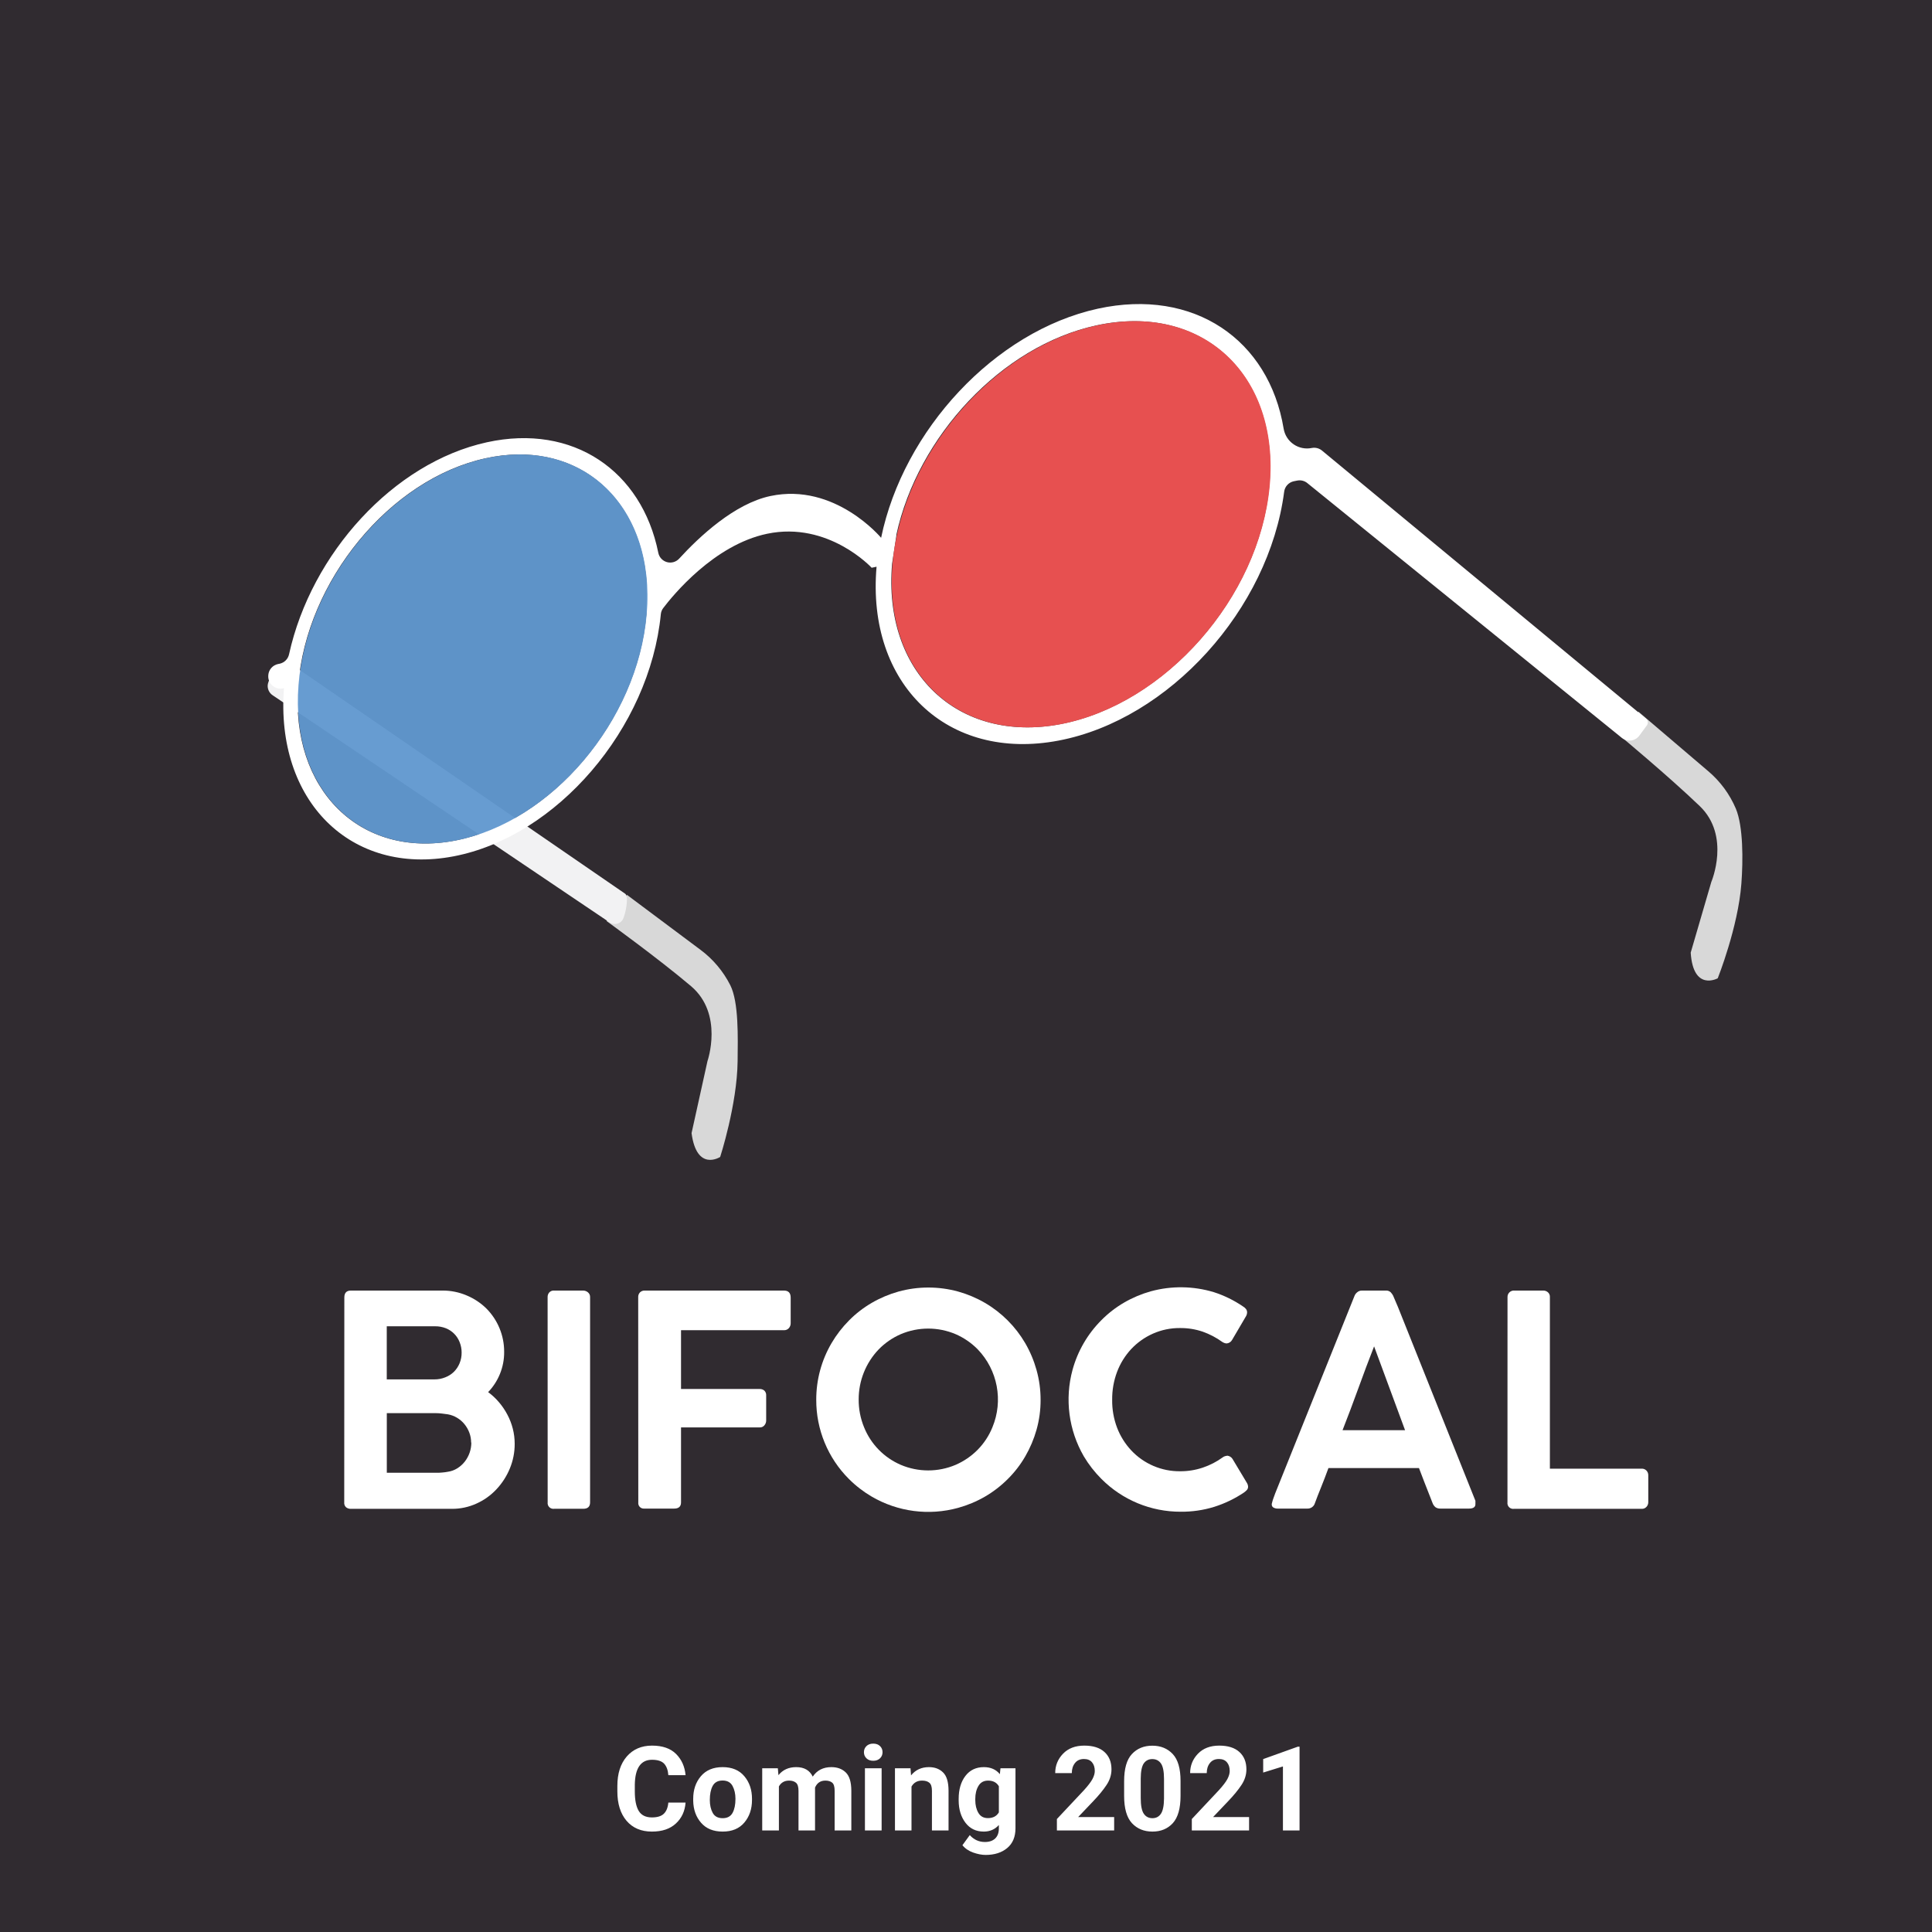
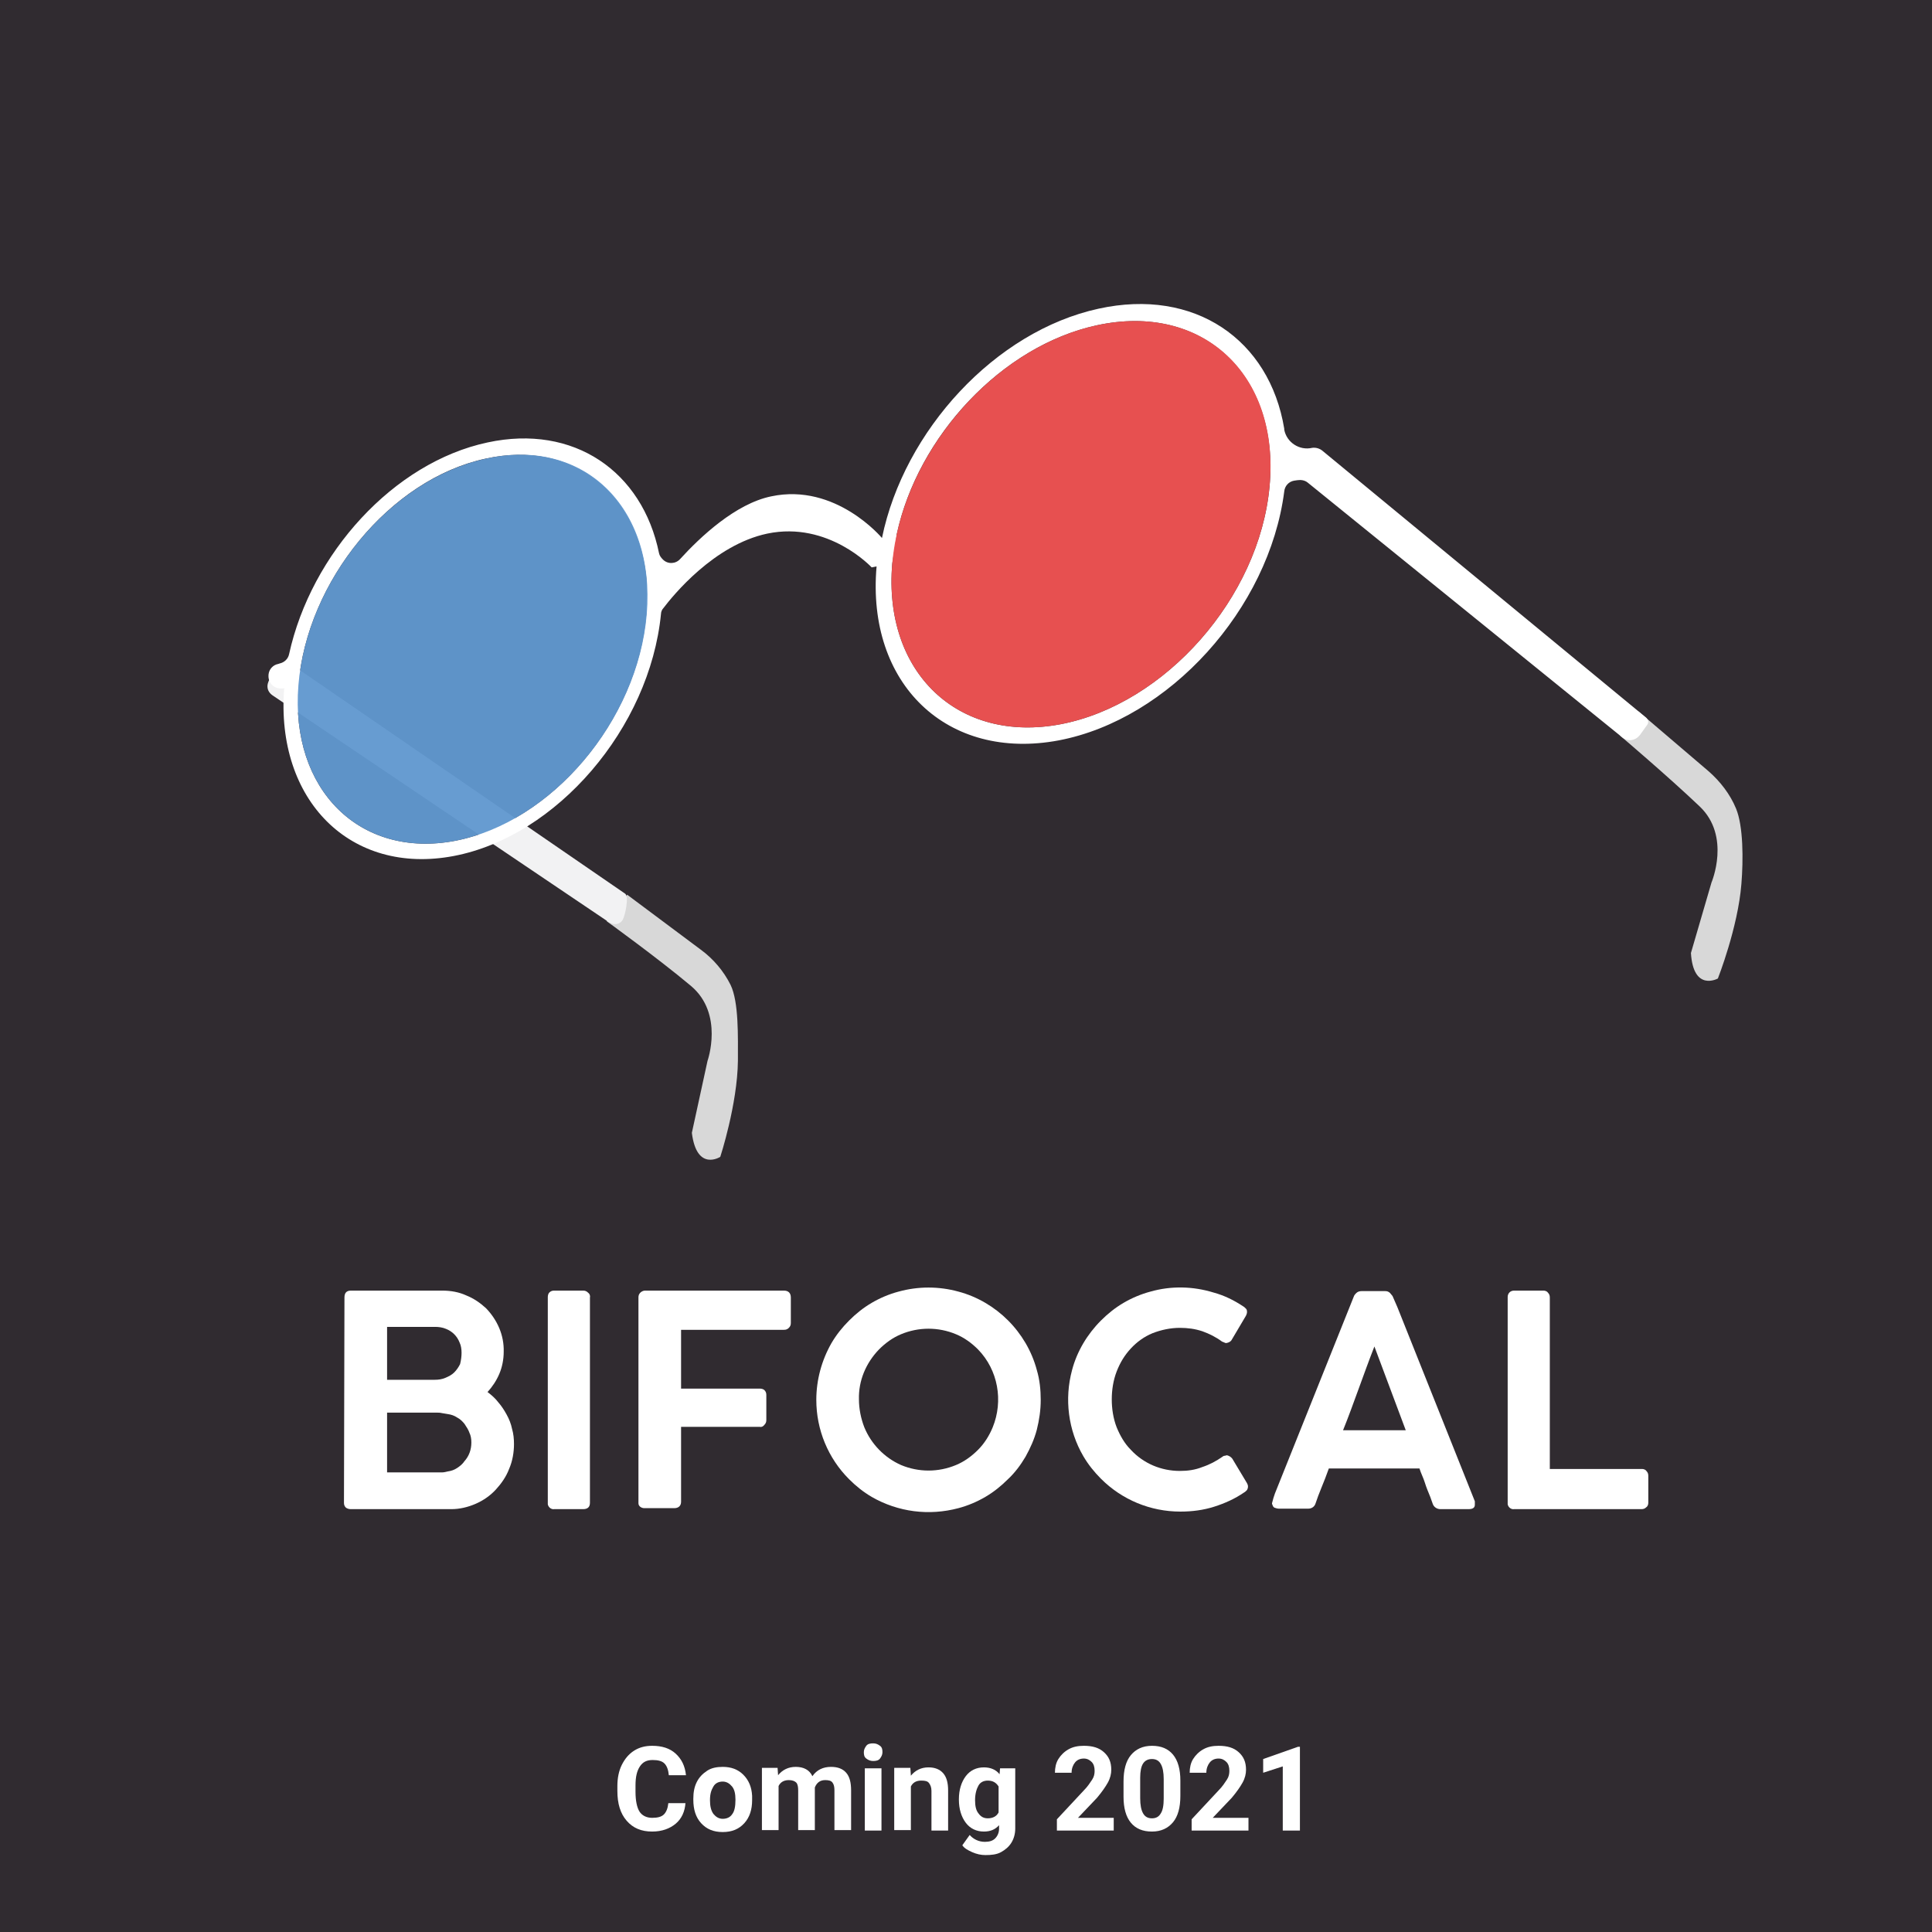
- <svg xmlns="http://www.w3.org/2000/svg" viewBox="0 0 394.33 394.33">
-   <defs>
-     <style>.cls-1{fill:#302b30;}.cls-2{fill:#d8d8d8;}.cls-3{fill:#f2f2f3;}.cls-4,.cls-7{fill:#fff;}.cls-5{fill:#f05252;}.cls-5,.cls-6{opacity:0.95;}.cls-6{fill:#6198d0;}.cls-7{font-size:24px;font-family:Roboto-Bold, Roboto;font-weight:700;letter-spacing:0em;}</style>
-   </defs>
+ <svg xmlns="http://www.w3.org/2000/svg" version="1.1" id="Layer_1" x="0px" y="0px" viewBox="0 0 394.3 394.3" style="enable-background:new 0 0 394.3 394.3;" xml:space="preserve">
+   <style type="text/css">
+ 	.st0{fill:#302B30;}
+ 	.st1{fill:#D8D8D8;}
+ 	.st2{fill:#F2F2F3;}
+ 	.st3{fill:#FFFFFF;}
+ 	.st4{opacity:0.95;fill:#F05252;enable-background:new    ;}
+ 	.st5{opacity:0.95;fill:#6198D0;enable-background:new    ;}
+ 	.st6{enable-background:new    ;}
+ </style>
  <g id="BG">
-     <rect class="cls-1" width="394.33" height="394.33" />
+     <rect class="st0" width="394.3" height="394.3" />
  </g>
  <g id="Frames">
-     <path class="cls-2" d="M123.81,188l4.15-5.36,15,11.21a20.6,20.6,0,0,1,6.1,7.24c1.74,3.48,1.54,10.62,1.49,15.5-.1,8.89-3.56,19.55-3.56,19.55s-4.78,3.1-5.84-4.86l3.25-14.71s3.35-9.61-3.37-15.3S123.81,188,123.81,188Z" />
-     <path class="cls-3" d="M59.24,135.42l68.37,47c.83.57,0,4.41-.5,5.27h0a1.89,1.89,0,0,1-2.67.59L55.64,141.9a2.28,2.28,0,0,1-1-2.06h0C54.78,138.1,57.79,134.43,59.24,135.42Z" />
-     <path class="cls-2" d="M330.57,150.12l3.84-4.86,14.27,12.16a20.52,20.52,0,0,1,5.61,7.62c1.51,3.59,1.5,10.49,1.13,15.35-.67,8.87-4.82,19.28-4.82,19.28s-5,2.78-5.52-5.23L349.29,180s4-9.37-2.37-15.48S330.57,150.12,330.57,150.12Z" />
-     <path class="cls-4" d="M267.77,91.43h0A4.84,4.84,0,0,1,262,87.51C259,69.33,243.68,58.74,224.09,63c-21.09,4.61-39.73,24.87-44.25,46.77h0s-9.4-11.32-22.59-8.53c-7.31,1.54-14.49,8.26-18.63,12.78a2.48,2.48,0,0,1-4.26-1.2C131,96.12,117,86.41,99.38,90.27,80.32,94.44,63.51,113,59,133.53a2.51,2.51,0,0,1-1.93,1.94l-.31.06a2.51,2.51,0,0,0-2,2.25v.08a2.49,2.49,0,0,0,3,2.64l.2-.05h0c-1.77,23,13.62,38.35,34.63,34.33s40-26.07,42.29-49.43a2.4,2.4,0,0,1,.48-1.23c1.92-2.53,10.34-12.91,21.22-15.18,12.51-2.61,21.33,6.94,21.33,6.94l1-.21h0c-2.08,24,14.45,39.83,37.19,35.48,22.52-4.3,42.87-26.8,46-50.76a2.51,2.51,0,0,1,2-2.17l.66-.13a2.49,2.49,0,0,1,2.07.51l64.19,52a2.49,2.49,0,0,0,3.58-.46l1.53-2.08a1,1,0,0,0-.17-1.38L269.87,92A2.53,2.53,0,0,0,267.77,91.43ZM92.87,171.57c-19.42,3.73-33.65-10.45-32-31.7S79.54,97.79,99.12,93.53c17.8-3.87,31.53,7.19,32.86,25.29,0,.08,0,.16,0,.24l-.05,6.12a1.93,1.93,0,0,1,0,.24C130.07,147.16,112.51,167.79,92.87,171.57Zm166.2-72.31C257,122,237.77,143.7,216.46,147.8c-21,4-36.3-10.62-34.38-32.77h0l.87-5.69a1.29,1.29,0,0,1,0-.19c4.34-20.07,21.46-38.53,40.79-42.73C245.27,61.74,261.19,76.45,259.07,99.26Z" />
+     <path class="st1" d="M123.8,188l4.2-5.4l15,11.2c2.6,1.9,4.7,4.4,6.1,7.2c1.7,3.5,1.5,10.6,1.5,15.5c-0.1,8.9-3.6,19.6-3.6,19.6   s-4.8,3.1-5.8-4.9l3.2-14.7c0,0,3.4-9.6-3.4-15.3S123.8,188,123.8,188z" />
+     <path class="st2" d="M59.2,135.4l68.4,47c0.8,0.6,0,4.4-0.5,5.3l0,0c-0.5,0.9-1.7,1.2-2.6,0.6c0,0,0,0-0.1,0l-68.8-46.4   c-0.7-0.5-1.1-1.2-1-2.1l0,0C54.8,138.1,57.8,134.4,59.2,135.4z" />
+     <path class="st1" d="M330.6,150.1l3.8-4.9l14.3,12.2c2.4,2.1,4.4,4.7,5.6,7.6c1.5,3.6,1.5,10.5,1.1,15.4   c-0.7,8.9-4.8,19.3-4.8,19.3s-5,2.8-5.5-5.2l4.2-14.4c0,0,4-9.4-2.4-15.5S330.6,150.1,330.6,150.1z" />
+     <path class="st3" d="M267.8,91.4L267.8,91.4c-2.6,0.6-5.2-1.1-5.7-3.7c0-0.1,0-0.1,0-0.2c-3-18.2-18.3-28.8-37.9-24.5   c-21.1,4.6-39.7,24.9-44.2,46.8l0,0c0,0-9.4-11.3-22.6-8.5c-7.3,1.5-14.5,8.3-18.6,12.8c-0.9,1-2.5,1.1-3.5,0.1   c-0.4-0.4-0.7-0.8-0.8-1.3c-3.4-16.7-17.4-26.4-35-22.6C80.3,94.4,63.5,113,59,133.5c-0.2,1-1,1.7-1.9,1.9l-0.3,0.1   c-1.1,0.2-1.9,1.1-2,2.2v0.1c-0.1,1.4,0.9,2.6,2.3,2.7c0.2,0,0.5,0,0.7,0l0.2-0.1l0,0c-1.8,23,13.6,38.3,34.6,34.3   s40-26.1,42.3-49.4c0-0.4,0.2-0.9,0.5-1.2c1.9-2.5,10.3-12.9,21.2-15.2c12.5-2.6,21.3,6.9,21.3,6.9l1-0.2l0,0   c-2.1,24,14.4,39.8,37.2,35.5c22.5-4.3,42.9-26.8,46-50.8c0.1-1.1,0.9-2,2-2.2l0.7-0.1c0.7-0.1,1.5,0,2.1,0.5l64.2,52   c1.1,0.9,2.6,0.7,3.5-0.4c0,0,0.1-0.1,0.1-0.1l1.5-2.1c0.3-0.4,0.2-1-0.2-1.4L269.9,92C269.3,91.5,268.5,91.3,267.8,91.4z    M92.9,171.6c-19.4,3.7-33.7-10.4-32-31.7s18.7-42.1,38.2-46.3c17.8-3.9,31.5,7.2,32.9,25.3c0,0.1,0,0.2,0,0.2l-0.1,6.1   c0,0.1,0,0.2,0,0.2C130.1,147.2,112.5,167.8,92.9,171.6z M259.1,99.3c-2.1,22.7-21.3,44.4-42.6,48.5c-21,4-36.3-10.6-34.4-32.8l0,0   l0.9-5.7c0-0.1,0-0.1,0-0.2c4.3-20.1,21.5-38.5,40.8-42.7C245.3,61.7,261.2,76.4,259.1,99.3z" />
  </g>
  <g id="Red">
-     <path class="cls-5" d="M259.15,99.26C257,122,237.85,143.7,216.55,147.8c-21,4-36.31-10.62-34.38-32.77s20.48-44,41.69-48.61C245.36,61.74,261.27,76.45,259.15,99.26Z" />
+     <path class="st4" d="M259.1,99.3c-2.1,22.7-21.3,44.4-42.6,48.5c-21,4-36.3-10.6-34.4-32.8s20.5-44,41.7-48.6   C245.4,61.7,261.3,76.4,259.1,99.3z" />
  </g>
  <g id="Blue">
-     <path class="cls-6" d="M132,125.3c-1.8,21.78-19.4,42.48-39.07,46.27-19.42,3.73-33.65-10.45-32-31.7S79.62,97.79,99.2,93.53C119,89.21,133.83,103.45,132,125.3Z" />
+     <path class="st5" d="M132,125.3c-1.8,21.8-19.4,42.5-39.1,46.3c-19.4,3.7-33.7-10.4-32-31.7s18.7-42.1,38.3-46.3   C119,89.2,133.8,103.4,132,125.3z" />
  </g>
  <g id="Title">
-     <path class="cls-4" d="M70.28,264.82c0-.94.45-1.41,1.34-1.41H90.36a12.39,12.39,0,0,1,4.9,1,12.66,12.66,0,0,1,4,2.65,12.47,12.47,0,0,1,3.64,8.87,11.63,11.63,0,0,1-.87,4.52,11.76,11.76,0,0,1-2.4,3.69,12.8,12.8,0,0,1,2.22,2.07,13.84,13.84,0,0,1,1.7,2.51,13,13,0,0,1,1.11,2.86,12.42,12.42,0,0,1,.39,3.1,13,13,0,0,1-1,5.07A13.93,13.93,0,0,1,101.3,304a12.64,12.64,0,0,1-4.06,2.89,11.88,11.88,0,0,1-5,1.07H71.63a1.48,1.48,0,0,1-1-.32,1.19,1.19,0,0,1-.37-1Zm23.94,11.24a5.57,5.57,0,0,0-.41-2.13A5,5,0,0,0,91,271.1a5.87,5.87,0,0,0-2.21-.4H78.94v10.84h9.72a5.77,5.77,0,0,0,2.22-.42A5.22,5.22,0,0,0,92.64,280a5.36,5.36,0,0,0,1.16-1.74A5.56,5.56,0,0,0,94.22,276.06Zm1.94,18.37a5.74,5.74,0,0,0-.36-2,6.15,6.15,0,0,0-1-1.75,5.67,5.67,0,0,0-1.5-1.3,5.47,5.47,0,0,0-1.89-.71l-1.21-.16a10.36,10.36,0,0,0-1.25-.08h-10V300.6H89c.42,0,.83,0,1.23-.05a9.87,9.87,0,0,0,1.2-.16,4.9,4.9,0,0,0,1.89-.69,5.93,5.93,0,0,0,1.52-1.35,6.3,6.3,0,0,0,1.36-3.92Z" />
-     <path class="cls-4" d="M111.77,264.73a1.39,1.39,0,0,1,.33-.93,1.22,1.22,0,0,1,1-.39H119a1.51,1.51,0,0,1,1,.36,1.19,1.19,0,0,1,.44,1v41.86c0,.88-.46,1.32-1.4,1.32h-5.94a1.17,1.17,0,0,1-1.32-1.32Z" />
-     <path class="cls-4" d="M130.26,264.79a1.35,1.35,0,0,1,.35-1,1.31,1.31,0,0,1,.91-.38H160q1.38,0,1.38,1.44v5.22a1.48,1.48,0,0,1-.36,1,1.25,1.25,0,0,1-1,.43H139v12H147l3.18,0h4.88a1.43,1.43,0,0,1,.93.31,1.27,1.27,0,0,1,.39,1v5.09a1.5,1.5,0,0,1-.35,1,1.14,1.14,0,0,1-.94.44H139v15.31q0,1.26-1.41,1.26h-6.11a1.12,1.12,0,0,1-1.2-1.26Z" />
-     <path class="cls-4" d="M166.6,285.71a22.73,22.73,0,0,1,3.12-11.57,23.36,23.36,0,0,1,3.58-4.64,22.31,22.31,0,0,1,4.63-3.58,23.48,23.48,0,0,1,5.47-2.31,23,23,0,0,1,12.16,0,23.48,23.48,0,0,1,5.47,2.31,22.91,22.91,0,0,1,8.22,8.22,23.55,23.55,0,0,1,2.31,5.48,22.55,22.55,0,0,1,.83,6.12,22.2,22.2,0,0,1-.83,6.08,23.51,23.51,0,0,1-2.31,5.45,22,22,0,0,1-3.58,4.63,22.67,22.67,0,0,1-4.64,3.57,23.42,23.42,0,0,1-5.47,2.29,22.89,22.89,0,0,1-17.66-2.31,23,23,0,0,1-4.63-3.58,22.73,22.73,0,0,1-6.67-16.16Zm8.66-.06a14.64,14.64,0,0,0,1.1,5.66,14.07,14.07,0,0,0,7.49,7.67,14.32,14.32,0,0,0,11.2,0,14.37,14.37,0,0,0,4.51-3.09,14.08,14.08,0,0,0,3-4.58,14.78,14.78,0,0,0-3-15.9,14.39,14.39,0,0,0-4.51-3.1,14.32,14.32,0,0,0-11.2,0,14.24,14.24,0,0,0-4.5,3.1,14.73,14.73,0,0,0-4.09,10.24Z" />
-     <path class="cls-4" d="M253.7,266.65a2.14,2.14,0,0,1,.6.51,1.12,1.12,0,0,1,.24.72,1.54,1.54,0,0,1-.18.69l-2.9,4.94a1.4,1.4,0,0,1-1.08.69,1.41,1.41,0,0,1-.42-.07,2.1,2.1,0,0,1-.48-.23,15.92,15.92,0,0,0-4-2.1,14,14,0,0,0-4.58-.74,13.36,13.36,0,0,0-5.6,1.15,13.77,13.77,0,0,0-4.41,3.13A14.26,14.26,0,0,0,228,280a15.71,15.71,0,0,0-1,5.73,15.43,15.43,0,0,0,1,5.67,14.22,14.22,0,0,0,2.89,4.63,13.49,13.49,0,0,0,10,4.26,14.26,14.26,0,0,0,4.63-.75,15.2,15.2,0,0,0,4.06-2.1,1.31,1.31,0,0,1,.49-.24l.44-.09a1.46,1.46,0,0,1,1.05.66l3,5a1.49,1.49,0,0,1,.18.66,1,1,0,0,1-.25.69,4.25,4.25,0,0,1-.59.51,23.71,23.71,0,0,1-6.06,2.92,22.46,22.46,0,0,1-6.85,1,22.72,22.72,0,0,1-16.19-6.7,23.51,23.51,0,0,1-3.59-4.61,23.13,23.13,0,0,1-2.3-17.65,22.89,22.89,0,0,1,5.89-10.14,22.25,22.25,0,0,1,4.62-3.58,23.48,23.48,0,0,1,5.47-2.31,23.27,23.27,0,0,1,12.87.18A23,23,0,0,1,253.7,266.65Z" />
-     <path class="cls-4" d="M259.61,306.8a8.05,8.05,0,0,1,.34-1.11c.13-.34.24-.65.34-.93l16.15-40.21a1.79,1.79,0,0,1,.5-.73,1.47,1.47,0,0,1,1.09-.41h4.83a1.31,1.31,0,0,1,1,.36,3.76,3.76,0,0,1,.46.63l1,2.34,15.82,39.58a1.87,1.87,0,0,0,0,.31,2,2,0,0,1,0,.38q0,.9-1.32.9H294a1.67,1.67,0,0,1-1-.27,2,2,0,0,1-.6-.84l-.54-1.38c-.38-1-.76-1.92-1.13-2.88s-.75-1.92-1.11-2.9H271.14c-.52,1.4-1,2.71-1.51,3.94s-.91,2.3-1.25,3.22a1.55,1.55,0,0,1-1.55,1.11h-6a1.73,1.73,0,0,1-.91-.21.69.69,0,0,1-.35-.63A.64.64,0,0,1,259.61,306.8Zm20.85-32c-1.08,2.76-2.15,5.61-3.22,8.57s-2.15,5.8-3.22,8.54h12.76Z" />
-     <path class="cls-4" d="M307.69,264.73a1.29,1.29,0,0,1,1.38-1.32H315a1.4,1.4,0,0,1,.94.35,1.2,1.2,0,0,1,.4,1v35h18.76a1.29,1.29,0,0,1,.93.37,1.34,1.34,0,0,1,.39,1v5.48a1.37,1.37,0,0,1-.36.94,1.22,1.22,0,0,1-1,.41H309a1.17,1.17,0,0,1-1.32-1.32Z" />
-     <text class="cls-7" transform="translate(124.99 373.6)">Coming 2021</text>
+     <path class="st3" d="M70.3,264.8c0-0.9,0.4-1.4,1.3-1.4h18.7c1.7,0,3.4,0.3,4.9,1c1.5,0.6,2.8,1.5,4,2.6c2.3,2.4,3.7,5.5,3.6,8.9   c0,1.5-0.3,3.1-0.9,4.5c-0.6,1.4-1.4,2.6-2.4,3.7c0.8,0.6,1.6,1.3,2.2,2.1c0.7,0.8,1.2,1.6,1.7,2.5c0.5,0.9,0.9,1.9,1.1,2.9   c0.3,1,0.4,2.1,0.4,3.1c0,1.7-0.3,3.5-1,5.1c-0.6,1.6-1.6,3-2.7,4.2c-1.1,1.2-2.5,2.2-4.1,2.9c-1.6,0.7-3.3,1.1-5,1.1H71.6   c-0.4,0-0.7-0.1-1-0.3c-0.3-0.3-0.4-0.6-0.4-1L70.3,264.8z M94.2,276.1c0-0.7-0.1-1.5-0.4-2.1c-0.5-1.3-1.5-2.3-2.8-2.8   c-0.7-0.3-1.5-0.4-2.2-0.4h-9.8v10.8h9.7c0.8,0,1.5-0.1,2.2-0.4c0.7-0.3,1.3-0.6,1.8-1.1c0.5-0.5,0.9-1.1,1.2-1.7   C94.1,277.6,94.2,276.8,94.2,276.1z M96.2,294.4c0-0.7-0.1-1.4-0.4-2c-0.2-0.6-0.6-1.2-1-1.8c-0.4-0.5-0.9-1-1.5-1.3   c-0.6-0.4-1.2-0.6-1.9-0.7l-1.2-0.2c-0.4-0.1-0.8-0.1-1.2-0.1H79v12.2h10c0.4,0,0.8,0,1.2,0c0.4,0,0.8-0.1,1.2-0.2   c0.7-0.1,1.3-0.3,1.9-0.7c0.6-0.4,1.1-0.8,1.5-1.4C95.7,297.2,96.2,295.9,96.2,294.4L96.2,294.4z" />
+     <path class="st3" d="M111.8,264.7c0-0.3,0.1-0.7,0.3-0.9c0.3-0.3,0.6-0.4,1-0.4h5.9c0.4,0,0.7,0.1,1,0.4c0.3,0.2,0.5,0.6,0.4,1   v41.9c0,0.9-0.5,1.3-1.4,1.3h-5.9c-0.6,0.1-1.2-0.4-1.3-1c0-0.1,0-0.2,0-0.3L111.8,264.7z" />
+     <path class="st3" d="M130.3,264.8c0-0.4,0.1-0.7,0.4-1c0.2-0.2,0.6-0.4,0.9-0.4H160c0.9,0,1.4,0.5,1.4,1.4v5.2c0,0.4-0.1,0.7-0.4,1   c-0.3,0.3-0.6,0.4-1,0.4h-21v12h8h3.2h4.9c0.3,0,0.7,0.1,0.9,0.3c0.3,0.3,0.4,0.6,0.4,1v5.1c0,0.4-0.1,0.7-0.4,1   c-0.2,0.3-0.6,0.5-0.9,0.4H139v15.3c0,0.8-0.5,1.3-1.4,1.3h-6.1c-0.6,0-1.2-0.4-1.2-1c0-0.1,0-0.2,0-0.2L130.3,264.8z" />
+     <path class="st3" d="M166.6,285.7c0-4.1,1.1-8.1,3.1-11.6c1-1.7,2.2-3.2,3.6-4.6c1.4-1.4,2.9-2.6,4.6-3.6c1.7-1,3.6-1.8,5.5-2.3   c4-1.1,8.2-1.1,12.2,0c1.9,0.5,3.8,1.3,5.5,2.3c3.4,2,6.2,4.8,8.2,8.2c1,1.7,1.8,3.6,2.3,5.5c0.6,2,0.8,4.1,0.8,6.1   c0,2.1-0.3,4.1-0.8,6.1c-0.5,1.9-1.3,3.7-2.3,5.5c-1,1.7-2.2,3.3-3.6,4.6c-1.4,1.4-2.9,2.6-4.6,3.6c-1.7,1-3.6,1.8-5.5,2.3   c-6,1.6-12.3,0.8-17.7-2.3c-1.7-1-3.2-2.2-4.6-3.6C169,297.6,166.6,291.8,166.6,285.7L166.6,285.7z M175.3,285.6   c0,1.9,0.4,3.9,1.1,5.7c1.4,3.4,4.1,6.2,7.5,7.7c3.6,1.5,7.6,1.5,11.2,0c1.7-0.7,3.2-1.8,4.5-3.1c1.3-1.3,2.3-2.9,3-4.6   c2.2-5.4,1.1-11.7-3-15.9c-1.3-1.3-2.8-2.4-4.5-3.1c-3.6-1.5-7.6-1.5-11.2,0c-1.7,0.7-3.2,1.8-4.5,3.1   C176.7,278.2,175.2,281.8,175.3,285.6L175.3,285.6z" />
+     <path class="st3" d="M253.7,266.6c0.2,0.1,0.4,0.3,0.6,0.5c0.2,0.2,0.2,0.5,0.2,0.7c0,0.2-0.1,0.5-0.2,0.7l-2.9,4.9   c-0.2,0.4-0.6,0.6-1.1,0.7c-0.1,0-0.3,0-0.4-0.1c-0.2-0.1-0.3-0.1-0.5-0.2c-1.2-0.9-2.6-1.6-4-2.1c-1.5-0.5-3-0.7-4.6-0.7   c-1.9,0-3.8,0.4-5.6,1.1c-1.7,0.7-3.2,1.8-4.4,3.1c-1.3,1.4-2.2,2.9-2.9,4.7c-0.7,1.8-1,3.8-1,5.7c0,1.9,0.3,3.9,1,5.7   c0.7,1.7,1.6,3.3,2.9,4.6c2.6,2.8,6.2,4.3,10,4.3c1.6,0,3.1-0.2,4.6-0.8c1.5-0.5,2.8-1.2,4.1-2.1c0.1-0.1,0.3-0.2,0.5-0.2l0.4-0.1   c0.4,0.1,0.8,0.3,1.1,0.7l3,5c0.1,0.2,0.2,0.4,0.2,0.7c0,0.3-0.1,0.5-0.2,0.7c-0.2,0.2-0.4,0.4-0.6,0.5c-1.9,1.3-3.9,2.2-6.1,2.9   c-2.2,0.7-4.5,1-6.9,1c-6.1,0-11.9-2.4-16.2-6.7c-1.4-1.4-2.6-2.9-3.6-4.6c-3.1-5.3-3.9-11.7-2.3-17.6c1-3.8,3.1-7.3,5.9-10.1   c1.4-1.4,2.9-2.6,4.6-3.6c1.7-1,3.6-1.8,5.5-2.3c4.2-1.2,8.7-1.1,12.9,0.2C249.9,264.4,251.9,265.4,253.7,266.6z" />
+     <path class="st3" d="M259.6,306.8c0.1-0.4,0.2-0.7,0.3-1.1c0.1-0.3,0.2-0.6,0.3-0.9l16.1-40.2c0.1-0.3,0.3-0.5,0.5-0.7   c0.3-0.3,0.7-0.4,1.1-0.4h4.8c0.4,0,0.7,0.1,1,0.4c0.2,0.2,0.3,0.4,0.5,0.6l1,2.3l15.8,39.6c0,0.1,0,0.2,0,0.3c0,0.1,0,0.3,0,0.4   c0,0.6-0.4,0.9-1.3,0.9H294c-0.4,0-0.7-0.1-1-0.3c-0.3-0.2-0.5-0.5-0.6-0.8l-0.5-1.4c-0.4-1-0.8-1.9-1.1-2.9s-0.8-1.9-1.1-2.9   h-18.5c-0.5,1.4-1,2.7-1.5,3.9s-0.9,2.3-1.2,3.2c-0.2,0.7-0.8,1.1-1.5,1.1h-6c-0.3,0-0.6-0.1-0.9-0.2c-0.2-0.1-0.4-0.4-0.4-0.6   C259.6,307,259.6,306.9,259.6,306.8z M280.5,274.8c-1.1,2.8-2.1,5.6-3.2,8.6s-2.1,5.8-3.2,8.5h12.8L280.5,274.8z" />
+     <path class="st3" d="M307.7,264.7c0-0.7,0.5-1.3,1.3-1.3c0,0,0.1,0,0.1,0h5.9c0.3,0,0.7,0.1,0.9,0.4c0.3,0.3,0.4,0.6,0.4,1v35h18.8   c0.3,0,0.7,0.1,0.9,0.4c0.3,0.3,0.4,0.6,0.4,1v5.5c0,0.3-0.1,0.7-0.4,0.9c-0.3,0.3-0.6,0.4-1,0.4H309c-0.6,0.1-1.2-0.4-1.3-1   c0-0.1,0-0.2,0-0.3L307.7,264.7z" />
+   </g>
+   <g class="st6">
+     <path class="st3" d="M139.9,367.9c-0.1,1.8-0.8,3.3-2,4.3s-2.8,1.6-4.8,1.6c-2.2,0-3.9-0.7-5.2-2.2s-1.9-3.5-1.9-6.1v-1   c0-1.6,0.3-3.1,0.9-4.3s1.4-2.2,2.5-2.9s2.3-1,3.7-1c2,0,3.6,0.5,4.8,1.6s1.9,2.5,2.1,4.4h-3.5c-0.1-1.1-0.4-1.9-0.9-2.4   s-1.3-0.7-2.4-0.7c-1.2,0-2,0.4-2.6,1.3s-0.9,2.1-0.9,3.9v1.3c0,1.8,0.3,3.2,0.8,4s1.4,1.3,2.6,1.3c1.1,0,1.9-0.2,2.4-0.7   s0.8-1.3,0.9-2.3H139.9z" />
+     <path class="st3" d="M141.5,367.1c0-1.3,0.2-2.4,0.7-3.4s1.2-1.7,2.1-2.3s2-0.8,3.2-0.8c1.7,0,3.1,0.5,4.2,1.6s1.7,2.5,1.8,4.3   l0,0.9c0,1.9-0.5,3.5-1.6,4.7s-2.5,1.8-4.4,1.8s-3.3-0.6-4.4-1.8s-1.6-2.8-1.6-4.8V367.1z M144.9,367.4c0,1.2,0.2,2.1,0.7,2.8   c0.5,0.6,1.1,1,1.9,1c0.8,0,1.5-0.3,1.9-0.9c0.5-0.6,0.7-1.6,0.7-3c0-1.2-0.2-2.1-0.7-2.7s-1.1-1-1.9-1c-0.8,0-1.5,0.3-1.9,1   S144.9,366,144.9,367.4z" />
+     <path class="st3" d="M158.7,360.9l0.1,1.4c0.9-1.1,2.1-1.7,3.6-1.7c1.6,0,2.8,0.6,3.4,1.9c0.9-1.3,2.2-1.9,3.8-1.9   c1.4,0,2.4,0.4,3.1,1.2s1,2,1,3.6v8.1h-3.4v-8.1c0-0.7-0.1-1.2-0.4-1.6s-0.8-0.5-1.5-0.5c-1,0-1.7,0.5-2.1,1.5l0,8.7h-3.4v-8.1   c0-0.7-0.1-1.3-0.4-1.6s-0.8-0.5-1.5-0.5c-1,0-1.7,0.4-2.1,1.2v9h-3.4v-12.7H158.7z" />
+     <path class="st3" d="M176.3,357.6c0-0.5,0.2-0.9,0.5-1.3s0.8-0.5,1.4-0.5c0.6,0,1,0.2,1.4,0.5s0.5,0.7,0.5,1.3   c0,0.5-0.2,0.9-0.5,1.3s-0.8,0.5-1.4,0.5s-1-0.2-1.4-0.5S176.3,358.2,176.3,357.6z M179.9,373.6h-3.4v-12.7h3.4V373.6z" />
+     <path class="st3" d="M185.8,360.9l0.1,1.5c0.9-1.1,2.1-1.7,3.6-1.7c1.3,0,2.3,0.4,3,1.2s1,2,1,3.5v8.2h-3.4v-8.1   c0-0.7-0.2-1.2-0.5-1.6s-0.8-0.5-1.6-0.5c-1,0-1.7,0.4-2.1,1.2v8.9h-3.4v-12.7H185.8z" />
+     <path class="st3" d="M195.7,367.2c0-1.9,0.5-3.5,1.4-4.7s2.2-1.8,3.7-1.8c1.4,0,2.5,0.5,3.2,1.4l0.1-1.2h3.1v12.3   c0,1.1-0.3,2.1-0.8,2.9s-1.2,1.4-2.1,1.9s-2,0.6-3.2,0.6c-0.9,0-1.8-0.2-2.7-0.6s-1.6-0.8-2-1.4l1.5-2.1c0.8,0.9,1.9,1.4,3.1,1.4   c0.9,0,1.6-0.2,2.1-0.7s0.8-1.2,0.8-2v-0.7c-0.8,0.9-1.8,1.3-3.1,1.3c-1.5,0-2.8-0.6-3.7-1.8s-1.4-2.8-1.4-4.7V367.2z M199,367.4   c0,1.2,0.2,2.1,0.7,2.7c0.5,0.7,1.1,1,1.9,1c1,0,1.8-0.4,2.2-1.2v-5.3c-0.5-0.8-1.2-1.2-2.2-1.2c-0.8,0-1.5,0.3-1.9,1   S199,366.1,199,367.4z" />
+     <path class="st3" d="M227.4,373.6h-11.7v-2.3l5.5-5.9c0.8-0.8,1.3-1.6,1.7-2.2s0.5-1.2,0.5-1.8c0-0.8-0.2-1.4-0.6-1.8   s-0.9-0.7-1.6-0.7c-0.8,0-1.4,0.3-1.8,0.8s-0.7,1.2-0.7,2.1h-3.4c0-1,0.2-2,0.7-2.8s1.2-1.5,2.1-2s1.9-0.7,3.1-0.7   c1.8,0,3.1,0.4,4.1,1.3s1.5,2,1.5,3.6c0,0.8-0.2,1.7-0.7,2.6s-1.2,1.9-2.2,3.1l-3.9,4.1h7.3V373.6z" />
+     <path class="st3" d="M240.9,366.5c0,2.4-0.5,4.2-1.5,5.4s-2.4,1.9-4.3,1.9c-1.9,0-3.3-0.6-4.3-1.8s-1.5-3-1.5-5.3v-3.1   c0-2.4,0.5-4.2,1.5-5.4s2.4-1.9,4.3-1.9s3.3,0.6,4.3,1.8s1.5,3,1.5,5.3V366.5z M237.5,363.1c0-1.4-0.2-2.4-0.6-3.1s-1-1-1.8-1   c-0.8,0-1.4,0.3-1.8,0.9s-0.6,1.6-0.6,2.9v4.2c0,1.4,0.2,2.4,0.6,3.1s1,1,1.8,1c0.8,0,1.4-0.3,1.8-1c0.4-0.6,0.6-1.6,0.6-3V363.1z" />
+     <path class="st3" d="M254.9,373.6h-11.7v-2.3l5.5-5.9c0.8-0.8,1.3-1.6,1.7-2.2s0.5-1.2,0.5-1.8c0-0.8-0.2-1.4-0.6-1.8   s-0.9-0.7-1.6-0.7c-0.8,0-1.4,0.3-1.8,0.8s-0.7,1.2-0.7,2.1h-3.4c0-1,0.2-2,0.7-2.8s1.2-1.5,2.1-2s1.9-0.7,3.1-0.7   c1.8,0,3.1,0.4,4.1,1.3s1.5,2,1.5,3.6c0,0.8-0.2,1.7-0.7,2.6s-1.2,1.9-2.2,3.1l-3.9,4.1h7.3V373.6z" />
+     <path class="st3" d="M265.2,373.6h-3.4v-13.1l-4,1.3V359l7.1-2.5h0.4V373.6z" />
  </g>
</svg>
